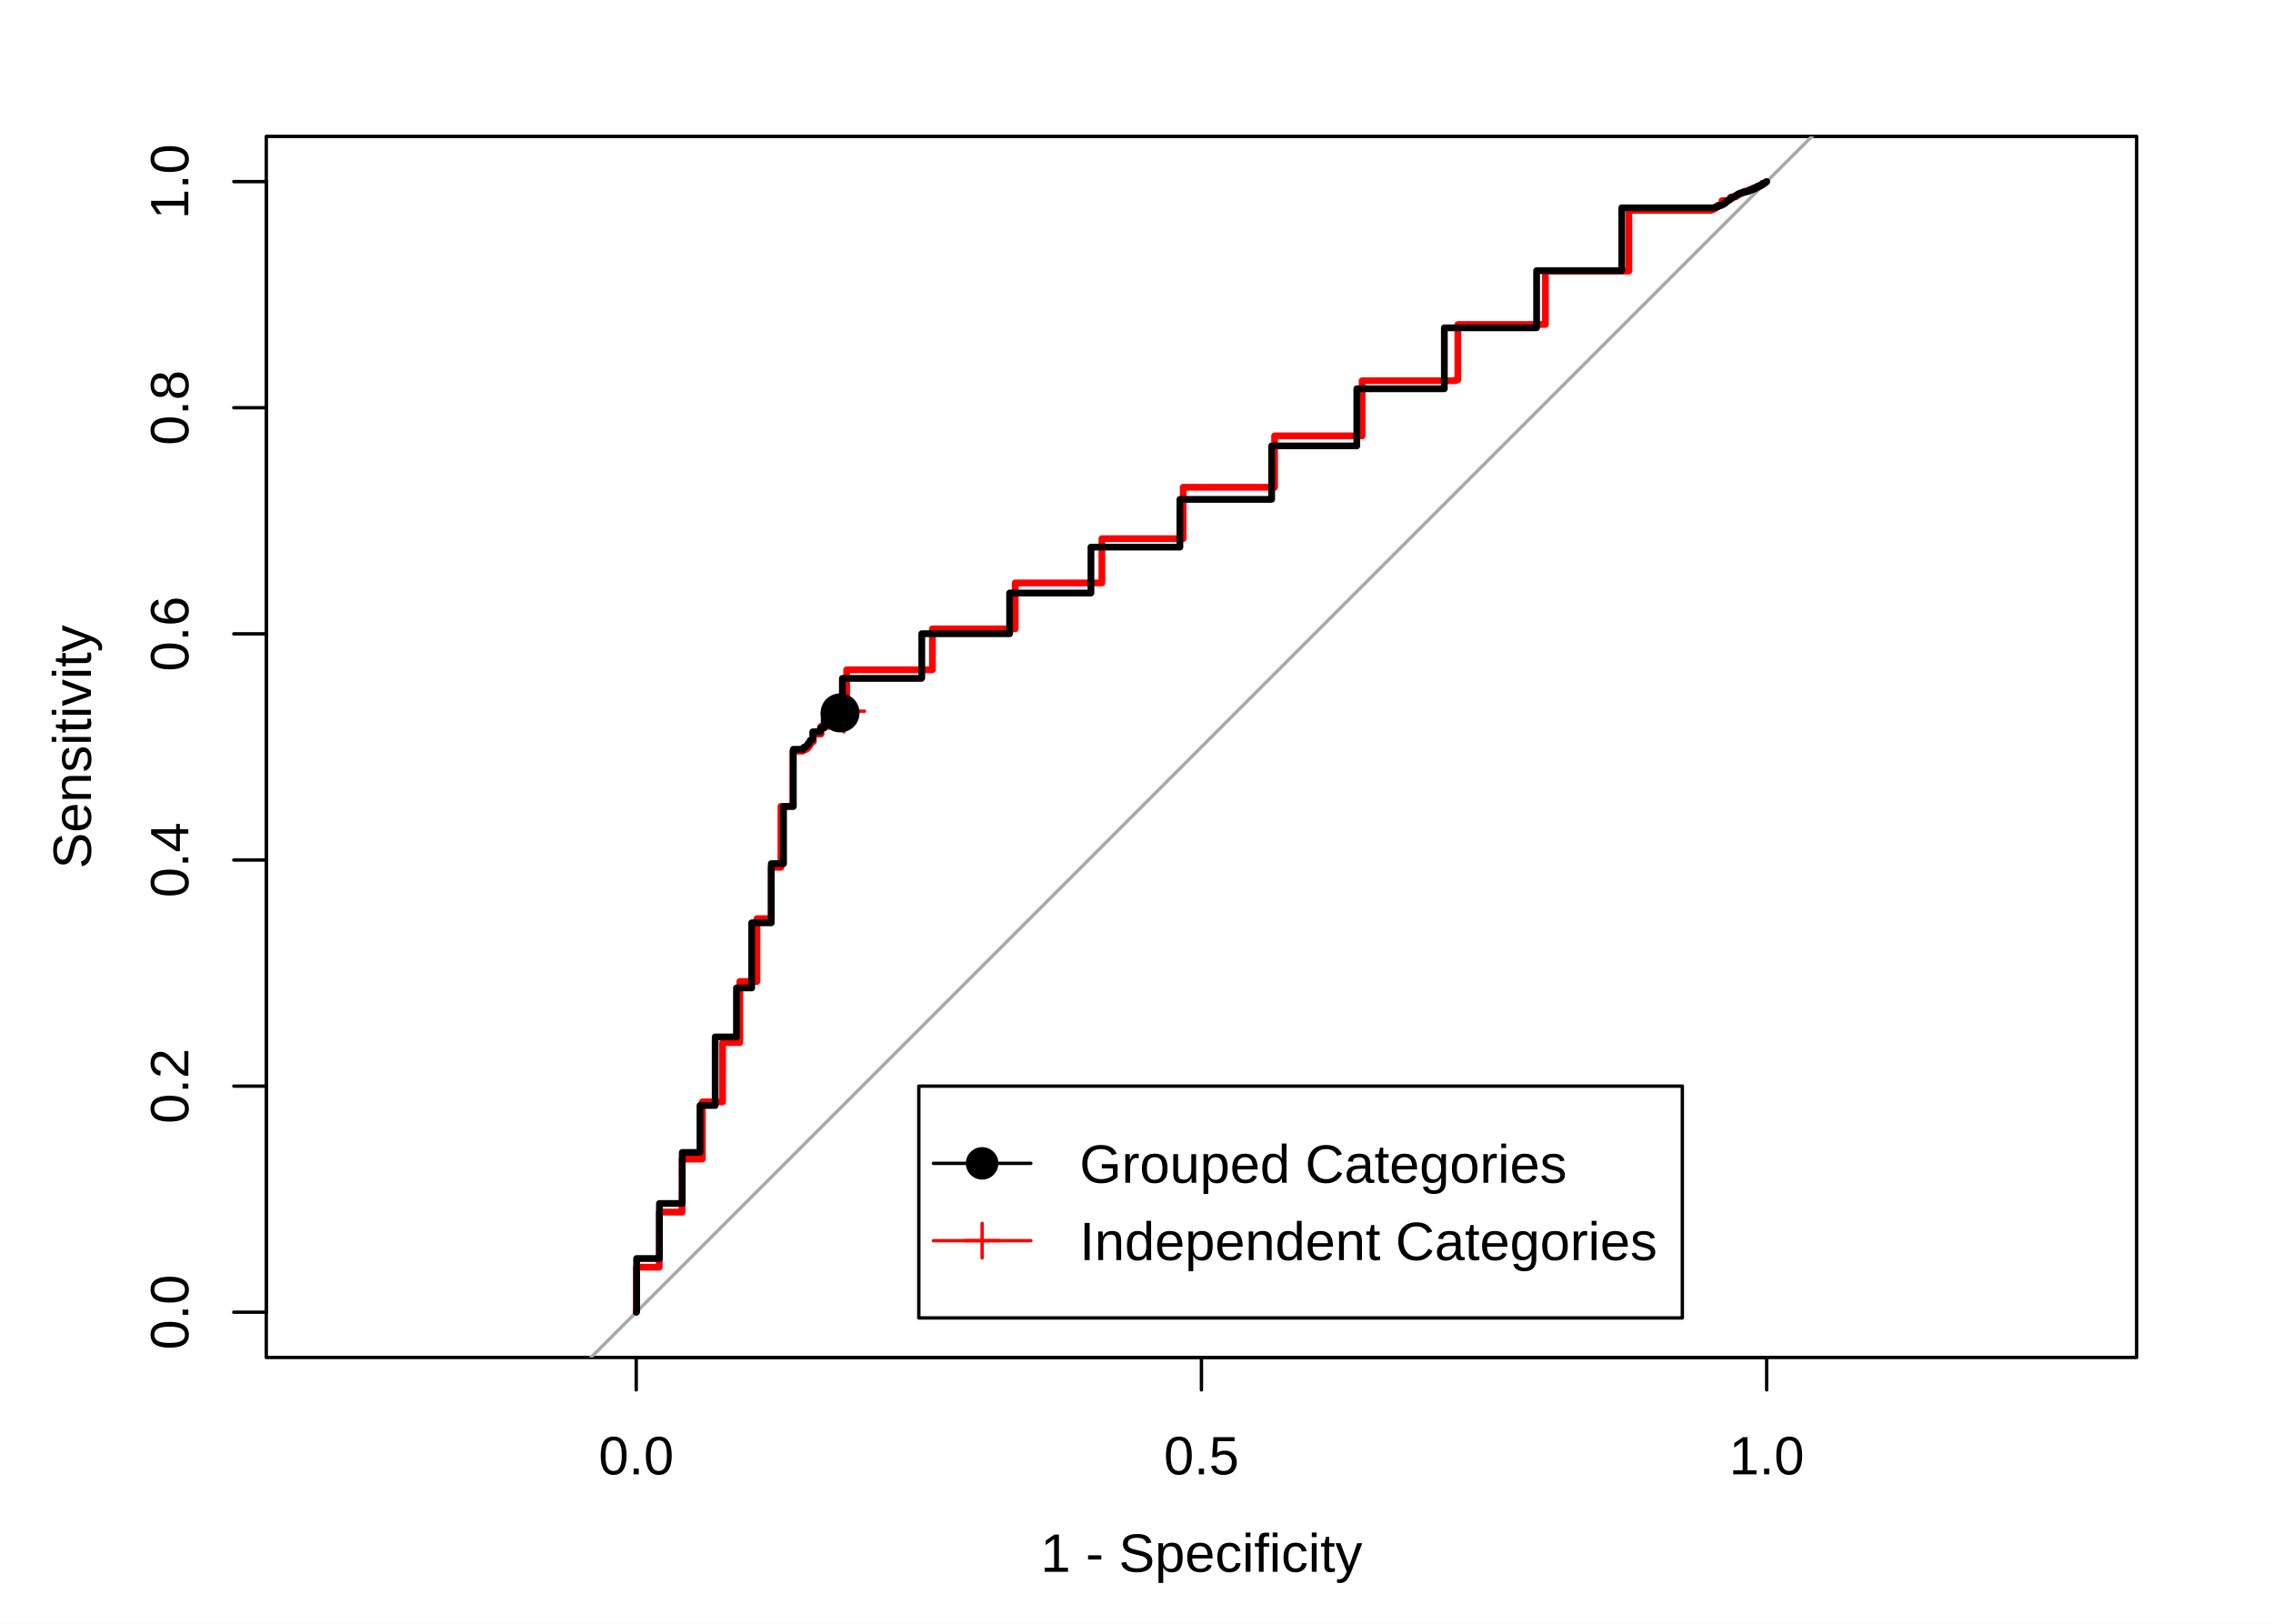
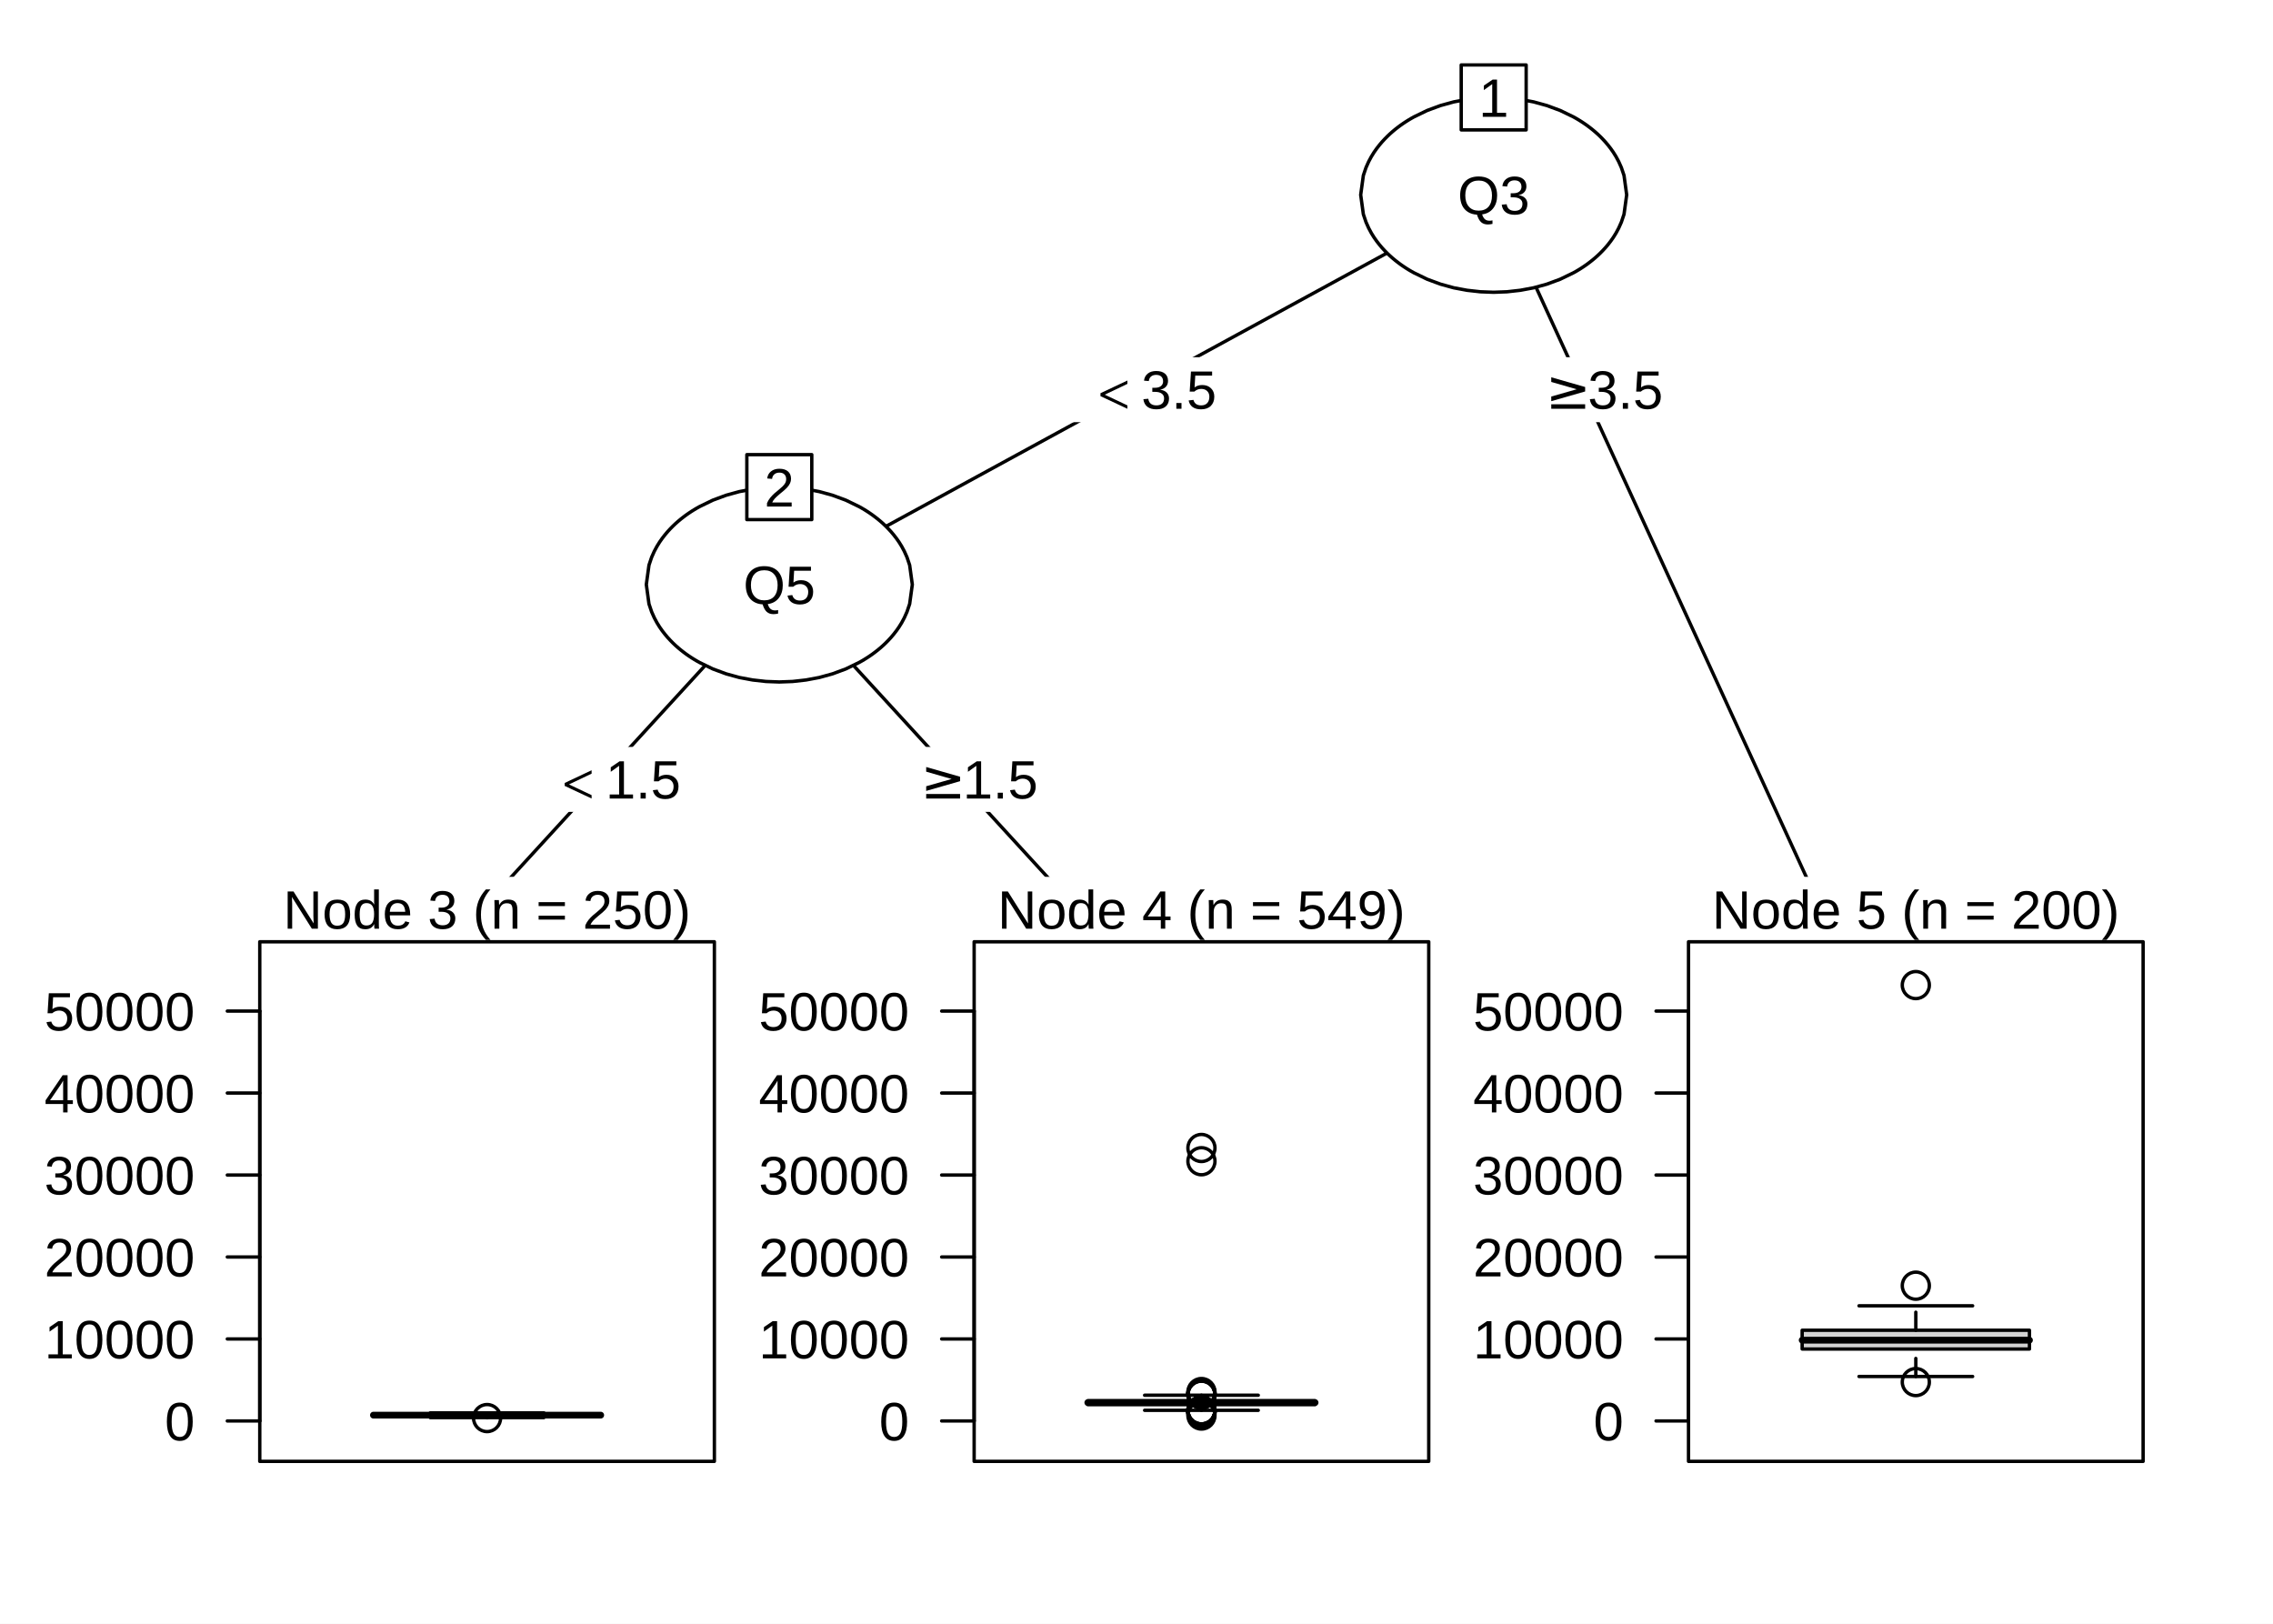
<svg xmlns="http://www.w3.org/2000/svg" viewBox="0 0 504.00 360.00">
  <defs>
    <style type="text/css">
    line, polyline, path, rect, circle {
      fill: none;
      stroke: #000000;
      stroke-linecap: round;
      stroke-linejoin: round;
      stroke-miterlimit: 10.00;
    }
  </style>
  </defs>
  <rect width="100%" height="100%" style="stroke: none; fill: #FFFFFF;" />
-   <text x="230.72" y="348.48" style="font-size: 12.00px; font-family: Arial;" textLength="71.36px" lengthAdjust="spacingAndGlyphs">1 - Specificity</text>
-   <text transform="translate(20.16,192.61) rotate(-90)" style="font-size: 12.00px; font-family: Arial;" textLength="54.02px" lengthAdjust="spacingAndGlyphs">Sensitivity</text>
-   <polyline points="59.04,300.96 473.76,300.96 473.76,30.24 59.04,30.24 59.04,300.96 " style="stroke-width: 0.75;" />
-   <line x1="391.73" y1="300.96" x2="141.07" y2="300.96" style="stroke-width: 0.75;" />
-   <line x1="391.73" y1="300.96" x2="391.73" y2="308.16" style="stroke-width: 0.75;" />
-   <line x1="266.40" y1="300.96" x2="266.40" y2="308.16" style="stroke-width: 0.75;" />
-   <line x1="141.07" y1="300.96" x2="141.07" y2="308.16" style="stroke-width: 0.75;" />
-   <text x="132.73" y="326.88" style="font-size: 12.00px; font-family: Arial;" textLength="16.68px" lengthAdjust="spacingAndGlyphs">0.0</text>
-   <text x="258.06" y="326.88" style="font-size: 12.00px; font-family: Arial;" textLength="16.68px" lengthAdjust="spacingAndGlyphs">0.5</text>
-   <text x="383.39" y="326.88" style="font-size: 12.00px; font-family: Arial;" textLength="16.68px" lengthAdjust="spacingAndGlyphs">1.0</text>
-   <line x1="59.04" y1="290.93" x2="59.04" y2="40.27" style="stroke-width: 0.75;" />
-   <line x1="59.04" y1="290.93" x2="51.84" y2="290.93" style="stroke-width: 0.75;" />
-   <line x1="59.04" y1="240.80" x2="51.84" y2="240.80" style="stroke-width: 0.75;" />
-   <line x1="59.04" y1="190.67" x2="51.84" y2="190.67" style="stroke-width: 0.75;" />
-   <line x1="59.04" y1="140.53" x2="51.84" y2="140.53" style="stroke-width: 0.75;" />
-   <line x1="59.04" y1="90.40" x2="51.84" y2="90.40" style="stroke-width: 0.75;" />
-   <line x1="59.04" y1="40.27" x2="51.84" y2="40.27" style="stroke-width: 0.75;" />
-   <text transform="translate(41.76,299.27) rotate(-90)" style="font-size: 12.00px; font-family: Arial;" textLength="16.68px" lengthAdjust="spacingAndGlyphs">0.0</text>
-   <text transform="translate(41.76,249.14) rotate(-90)" style="font-size: 12.00px; font-family: Arial;" textLength="16.68px" lengthAdjust="spacingAndGlyphs">0.2</text>
-   <text transform="translate(41.76,199.01) rotate(-90)" style="font-size: 12.00px; font-family: Arial;" textLength="16.68px" lengthAdjust="spacingAndGlyphs">0.4</text>
-   <text transform="translate(41.76,148.87) rotate(-90)" style="font-size: 12.00px; font-family: Arial;" textLength="16.68px" lengthAdjust="spacingAndGlyphs">0.6</text>
-   <text transform="translate(41.76,98.74) rotate(-90)" style="font-size: 12.00px; font-family: Arial;" textLength="16.68px" lengthAdjust="spacingAndGlyphs">0.8</text>
-   <text transform="translate(41.76,48.61) rotate(-90)" style="font-size: 12.00px; font-family: Arial;" textLength="16.68px" lengthAdjust="spacingAndGlyphs">1.0</text>
+   <polyline points="331.20,43.20 172.80,129.60 " style="stroke-width: 0.75;" />
+   <polyline points="331.20,43.20 410.40,216.00 " style="stroke-width: 0.75;" />
+   <polyline points="301.71,43.20 302.30,38.90 302.89,37.15 303.48,35.83 304.07,34.73 304.66,33.78 305.25,32.94 305.84,32.18 306.43,31.48 307.02,30.84 307.61,30.24 308.20,29.68 308.79,29.16 309.38,28.67 309.97,28.21 310.56,27.77 311.15,27.36 311.74,26.97 312.33,26.60 312.92,26.25 313.51,25.92 313.51,25.92 316.46,24.49 319.41,23.40 322.35,22.59 325.30,22.04 328.25,21.71 331.20,21.60 334.15,21.71 337.10,22.04 340.05,22.59 342.99,23.40 345.94,24.49 348.89,25.92 348.89,25.92 349.48,26.25 350.07,26.60 350.66,26.97 351.25,27.36 351.84,27.77 352.43,28.21 353.02,28.67 353.61,29.16 354.20,29.68 354.79,30.24 355.38,30.84 355.97,31.48 356.56,32.18 357.15,32.94 357.74,33.78 358.33,34.73 358.92,35.83 359.51,37.15 360.10,38.90 360.69,43.20 360.69,43.20 360.10,47.50 359.51,49.25 358.92,50.57 358.33,51.67 357.74,52.62 357.15,53.46 356.56,54.22 355.97,54.92 355.38,55.56 354.79,56.16 354.20,56.72 353.61,57.24 353.02,57.73 352.43,58.19 351.84,58.63 351.25,59.04 350.66,59.43 350.07,59.80 349.48,60.15 348.89,60.48 348.89,60.48 345.94,61.91 342.99,63.00 340.05,63.81 337.10,64.36 334.15,64.69 331.20,64.80 328.25,64.69 325.30,64.36 322.35,63.81 319.41,63.00 316.46,61.91 313.51,60.48 313.51,60.48 312.92,60.15 312.33,59.80 311.74,59.43 311.15,59.04 310.56,58.63 309.97,58.19 309.38,57.73 308.79,57.24 308.20,56.72 307.61,56.16 307.02,55.56 306.43,54.92 305.84,54.22 305.25,53.46 304.66,52.62 304.07,51.67 303.48,50.57 302.89,49.25 302.30,47.50 301.71,43.20 " style="stroke-width: 0.75; fill: #FFFFFF;" />
+   <text x="323.20" y="47.50" style="font-size: 12.00px; font-family: Arial;" textLength="16.01px" lengthAdjust="spacingAndGlyphs">Q3</text>
+   <rect x="324.00" y="14.40" width="14.40" height="14.40" style="stroke-width: 0.75; fill: #FFFFFF;" />
+   <text x="327.86" y="25.90" style="font-size: 12.00px; font-family: Arial;" textLength="6.67px" lengthAdjust="spacingAndGlyphs">1</text>
+   <rect x="234.25" y="79.20" width="35.49" height="14.40" style="stroke-width: 0.75; stroke: none; fill: #FFFFFF;" />
+   <text x="243.70" y="90.63" style="font-size: 12.00px; font-family: Symbol;" textLength="6.59px" lengthAdjust="spacingAndGlyphs">&lt;</text>
+   <text x="253.07" y="90.63" style="font-size: 12.00px; font-family: Arial;" textLength="16.68px" lengthAdjust="spacingAndGlyphs">3.5</text>
+   <rect x="333.25" y="79.20" width="35.49" height="14.40" style="stroke-width: 0.75; stroke: none; fill: #FFFFFF;" />
+   <text x="342.70" y="90.63" style="font-size: 12.00px; font-family: Symbol;" textLength="6.59px" lengthAdjust="spacingAndGlyphs">≥</text>
+   <text x="352.07" y="90.63" style="font-size: 12.00px; font-family: Arial;" textLength="16.68px" lengthAdjust="spacingAndGlyphs">3.5</text>
+   <polyline points="172.80,129.60 93.60,216.00 " style="stroke-width: 0.75;" />
+   <polyline points="172.80,129.60 252.00,216.00 " style="stroke-width: 0.75;" />
+   <polyline points="143.31,129.60 143.90,125.30 144.49,123.55 145.08,122.23 145.67,121.13 146.26,120.18 146.85,119.34 147.44,118.58 148.03,117.88 148.62,117.24 149.21,116.64 149.80,116.08 150.39,115.56 150.98,115.07 151.57,114.61 152.16,114.17 152.75,113.76 153.34,113.37 153.93,113.00 154.52,112.65 155.11,112.32 155.11,112.32 158.06,110.89 161.01,109.80 163.95,108.99 166.90,108.44 169.85,108.11 172.80,108.00 175.75,108.11 178.70,108.44 181.65,108.99 184.59,109.80 187.54,110.89 190.49,112.32 190.49,112.32 191.08,112.65 191.67,113.00 192.26,113.37 192.85,113.76 193.44,114.17 194.03,114.61 194.62,115.07 195.21,115.56 195.80,116.08 196.39,116.64 196.98,117.24 197.57,117.88 198.16,118.58 198.75,119.34 199.34,120.18 199.93,121.13 200.52,122.23 201.11,123.55 201.70,125.30 202.29,129.60 202.29,129.60 201.70,133.90 201.11,135.65 200.52,136.97 199.93,138.07 199.34,139.02 198.75,139.86 198.16,140.62 197.57,141.32 196.98,141.96 196.39,142.56 195.80,143.12 195.21,143.64 194.62,144.13 194.03,144.59 193.44,145.03 192.85,145.44 192.26,145.83 191.67,146.20 191.08,146.55 190.49,146.88 190.49,146.88 187.54,148.31 184.59,149.40 181.65,150.21 178.70,150.76 175.75,151.09 172.80,151.20 169.85,151.09 166.90,150.76 163.95,150.21 161.01,149.40 158.06,148.31 155.11,146.88 155.11,146.88 154.52,146.55 153.93,146.20 153.34,145.83 152.75,145.44 152.16,145.03 151.57,144.59 150.98,144.13 150.39,143.64 149.80,143.12 149.21,142.56 148.62,141.96 148.03,141.32 147.44,140.62 146.85,139.86 146.26,139.02 145.67,138.07 145.08,136.97 144.49,135.65 143.90,133.90 143.31,129.60 " style="stroke-width: 0.75; fill: #FFFFFF;" />
+   <text x="164.80" y="133.90" style="font-size: 12.00px; font-family: Arial;" textLength="16.01px" lengthAdjust="spacingAndGlyphs">Q5</text>
+   <rect x="165.60" y="100.80" width="14.40" height="14.40" style="stroke-width: 0.75; fill: #FFFFFF;" />
+   <text x="169.46" y="112.30" style="font-size: 12.00px; font-family: Arial;" textLength="6.67px" lengthAdjust="spacingAndGlyphs">2</text>
+   <rect x="115.45" y="165.60" width="35.49" height="14.40" style="stroke-width: 0.75; stroke: none; fill: #FFFFFF;" />
+   <text x="124.90" y="177.04" style="font-size: 12.00px; font-family: Symbol;" textLength="6.59px" lengthAdjust="spacingAndGlyphs">&lt;</text>
+   <text x="134.27" y="177.04" style="font-size: 12.00px; font-family: Arial;" textLength="16.68px" lengthAdjust="spacingAndGlyphs">1.5</text>
+   <rect x="194.65" y="165.60" width="35.49" height="14.40" style="stroke-width: 0.75; stroke: none; fill: #FFFFFF;" />
+   <text x="204.10" y="177.04" style="font-size: 12.00px; font-family: Symbol;" textLength="6.59px" lengthAdjust="spacingAndGlyphs">≥</text>
+   <text x="213.47" y="177.04" style="font-size: 12.00px; font-family: Arial;" textLength="16.68px" lengthAdjust="spacingAndGlyphs">1.5</text>
+   <rect x="14.40" y="194.40" width="158.40" height="129.60" style="stroke-width: 0.75; stroke: none; fill: #FFFFFF;" />
+   <text x="62.80" y="205.90" style="font-size: 12.00px; font-family: Arial;" textLength="90.39px" lengthAdjust="spacingAndGlyphs">Node 3 (n = 250)</text>
+   <polyline points="57.60,315.04 57.60,224.17 " style="stroke-width: 0.75;" />
+   <line x1="57.60" y1="315.04" x2="50.40" y2="315.04" style="stroke-width: 0.75;" />
+   <line x1="57.60" y1="296.86" x2="50.40" y2="296.86" style="stroke-width: 0.75;" />
+   <line x1="57.60" y1="278.69" x2="50.40" y2="278.69" style="stroke-width: 0.75;" />
+   <line x1="57.60" y1="260.52" x2="50.40" y2="260.52" style="stroke-width: 0.75;" />
+   <line x1="57.60" y1="242.34" x2="50.40" y2="242.34" style="stroke-width: 0.75;" />
+   <line x1="57.60" y1="224.17" x2="50.40" y2="224.17" style="stroke-width: 0.75;" />
+   <text x="36.53" y="319.34" style="font-size: 12.00px; font-family: Arial;" textLength="6.67px" lengthAdjust="spacingAndGlyphs">0</text>
+   <text x="9.83" y="301.16" style="font-size: 12.00px; font-family: Arial;" textLength="33.37px" lengthAdjust="spacingAndGlyphs">10000</text>
+   <text x="9.83" y="282.99" style="font-size: 12.00px; font-family: Arial;" textLength="33.37px" lengthAdjust="spacingAndGlyphs">20000</text>
+   <text x="9.83" y="264.81" style="font-size: 12.00px; font-family: Arial;" textLength="33.37px" lengthAdjust="spacingAndGlyphs">30000</text>
+   <text x="9.83" y="246.64" style="font-size: 12.00px; font-family: Arial;" textLength="33.37px" lengthAdjust="spacingAndGlyphs">40000</text>
+   <text x="9.83" y="228.46" style="font-size: 12.00px; font-family: Arial;" textLength="33.37px" lengthAdjust="spacingAndGlyphs">50000</text>
+   <rect x="57.60" y="208.80" width="100.80" height="115.20" style="stroke-width: 0.75;" />
  <defs>
-     <clipPath id="cpNTkuMDR8NDczLjc2fDMwMC45NnwzMC4yNA==">
-       <rect x="59.04" y="30.24" width="414.72" height="270.72" />
+     <clipPath id="cpNTcuNnwxNTguNHwzMjR8MjA4Ljg=">
+       <rect x="57.60" y="208.80" width="100.80" height="115.20" />
    </clipPath>
  </defs>
-   <line x1="72.00" y1="360.00" x2="432.00" y2="0.00" style="stroke-width: 0.75; stroke: #A9A9A9;" clip-path="url(#cpNTkuMDR8NDczLjc2fDMwMC45NnwzMC4yNA==)" />
-   <polyline points="391.73,40.27 391.71,40.27 391.71,40.28 391.68,40.28 391.68,40.30 391.62,40.30 391.62,40.31 391.60,40.31 391.60,40.31 391.60,40.31 391.60,40.33 391.58,40.33 391.58,40.43 391.47,40.43 391.47,40.43 391.47,40.43 391.47,40.45 391.38,40.45 391.38,40.55 391.32,40.55 391.32,40.63 390.83,40.63 390.83,40.96 390.76,40.96 390.76,41.04 390.27,41.04 390.27,41.31 390.25,41.31 390.25,41.31 390.20,41.31 390.20,41.31 389.71,41.31 389.71,41.52 389.37,41.52 389.37,41.67 388.74,41.67 388.74,41.91 388.25,41.91 388.25,42.09 388.19,42.09 388.19,42.15 387.67,42.15 387.67,42.33 387.57,42.33 387.57,42.39 386.90,42.39 386.90,42.53 386.90,42.53 386.90,42.56 386.86,42.56 386.86,42.56 386.43,42.56 386.43,42.76 386.30,42.76 386.30,42.80 386.21,42.80 386.21,42.86 385.85,42.86 385.85,43.03 385.85,43.03 385.85,43.07 385.83,43.07 385.83,43.09 385.74,43.09 385.74,43.09 385.72,43.09 385.72,43.09 385.68,43.09 385.68,43.10 385.53,43.10 385.53,43.18 385.38,43.18 385.38,43.30 385.12,43.30 385.12,43.45 384.90,43.45 384.90,43.63 384.73,43.63 384.73,43.69 383.75,43.69 383.75,44.14 383.60,44.14 383.60,44.23 383.43,44.23 383.43,44.37 383.27,44.37 383.27,44.41 383.15,44.41 383.15,44.43 382.95,44.43 382.95,44.49 381.82,44.49 381.82,45.24 381.79,45.24 381.79,45.27 381.60,45.27 381.60,45.39 381.45,45.39 381.45,45.44 381.30,45.44 381.30,45.53 380.85,45.53 380.85,45.83 380.81,45.83 380.81,45.95 380.29,45.95 380.29,46.28 380.01,46.28 380.01,46.41 379.82,46.41 379.82,46.50 379.54,46.50 379.54,46.60 379.48,46.60 379.48,46.62 379.42,46.62 379.42,46.63 379.39,46.63 379.39,46.65 361.18,46.65 361.18,60.08 361.03,60.08 361.03,60.11 342.67,60.11 342.67,71.94 323.26,71.94 323.26,84.19 323.03,84.19 323.03,84.19 322.77,84.19 322.77,84.41 302.03,84.41 302.03,96.63 282.62,96.63 282.62,108.03 282.59,108.03 282.59,108.03 262.35,108.03 262.35,119.43 244.33,119.43 244.33,129.24 225.11,129.24 225.11,139.42 225.02,139.42 225.02,139.43 206.75,139.43 206.75,148.48 206.73,148.48 206.73,148.50 187.73,148.50 187.73,157.12 187.70,157.12 187.70,157.15 187.68,157.15 187.68,157.17 187.36,157.17 187.36,157.40 187.32,157.40 187.32,157.41 187.28,157.41 187.28,157.47 187.23,157.47 187.23,157.52 187.19,157.52 187.19,157.56 187.13,157.56 187.13,157.59 187.12,157.59 187.12,157.65 187.12,157.65 187.12,157.67 187.06,157.67 187.06,157.67 187.04,157.67 187.04,157.70 187.02,157.70 187.02,157.70 184.55,157.70 184.55,160.23 183.72,160.23 183.72,161.06 182.04,161.06 182.04,162.75 180.35,162.75 180.35,164.41 180.30,164.41 180.30,164.42 180.15,164.42 180.15,164.48 180.09,164.48 180.09,164.50 180.07,164.50 180.07,164.50 180.07,164.50 180.07,164.51 179.92,164.51 179.92,164.54 179.92,164.54 179.92,164.57 179.88,164.57 179.88,164.63 179.87,164.63 179.87,164.65 179.83,164.65 179.83,164.68 179.81,164.68 179.81,164.68 179.77,164.68 179.77,164.86 179.73,164.86 179.73,164.88 179.66,164.88 179.66,165.12 179.64,165.12 179.64,165.12 179.53,165.12 179.53,165.30 179.34,165.30 179.34,165.60 179.17,165.60 179.17,165.83 178.85,165.83 178.85,166.10 178.82,166.10 178.82,166.13 178.67,166.13 178.67,166.16 178.44,166.16 178.44,166.29 178.29,166.29 178.29,166.35 178.25,166.35 178.25,166.37 178.22,166.37 178.22,166.40 178.10,166.40 178.10,166.43 178.09,166.43 178.09,166.46 177.97,166.46 177.97,166.52 177.95,166.52 177.95,166.52 177.95,166.52 177.95,166.54 175.78,166.54 175.78,178.78 173.16,178.78 173.16,192.30 170.99,192.30 170.99,203.67 167.84,203.67 167.84,217.60 164.04,217.60 164.04,231.16 160.23,231.16 160.23,244.28 160.23,244.28 160.23,244.30 155.74,244.30 155.74,256.97 151.24,256.97 151.24,268.73 146.18,268.73 146.18,280.95 141.12,280.95 141.12,290.90 141.09,290.90 141.09,290.93 141.07,290.93 141.07,290.93 " style="stroke-width: 1.50; stroke: #FF0000;" clip-path="url(#cpNTkuMDR8NDczLjc2fDMwMC45NnwzMC4yNA==)" />
-   <line x1="182.53" y1="157.67" x2="191.70" y2="157.67" style="stroke-width: 0.75; stroke: #FF0000;" clip-path="url(#cpNTkuMDR8NDczLjc2fDMwMC45NnwzMC4yNA==)" />
-   <line x1="187.12" y1="162.25" x2="187.12" y2="153.08" style="stroke-width: 0.75; stroke: #FF0000;" clip-path="url(#cpNTkuMDR8NDczLjc2fDMwMC45NnwzMC4yNA==)" />
-   <polyline points="391.73,40.27 391.70,40.27 391.70,40.30 391.68,40.30 391.68,40.33 391.66,40.33 391.66,40.34 391.62,40.34 391.62,40.36 391.58,40.36 391.58,40.37 391.56,40.37 391.56,40.42 391.49,40.42 391.49,40.42 391.49,40.42 391.49,40.45 391.43,40.45 391.43,40.45 391.43,40.45 391.43,40.46 391.40,40.46 391.40,40.48 391.40,40.48 391.40,40.49 391.36,40.49 391.36,40.51 391.36,40.51 391.36,40.52 391.28,40.52 391.28,40.64 391.23,40.64 391.23,40.72 390.78,40.72 390.78,40.99 390.33,40.99 390.33,41.26 389.73,41.26 389.73,41.56 389.17,41.56 389.17,41.88 389.07,41.88 389.07,41.90 388.55,41.90 388.55,42.11 387.95,42.11 387.95,42.32 387.86,42.32 387.86,42.39 387.41,42.39 387.41,42.51 386.81,42.51 386.81,42.66 386.32,42.66 386.32,42.76 386.30,42.76 386.30,42.76 386.24,42.76 386.24,42.82 385.72,42.82 385.72,42.88 385.70,42.88 385.70,42.91 385.64,42.91 385.64,42.94 385.61,42.94 385.61,42.97 385.51,42.97 385.51,43.01 385.42,43.01 385.42,43.03 385.40,43.03 385.40,43.04 385.34,43.04 385.34,43.07 385.27,43.07 385.27,43.19 385.20,43.19 385.20,43.25 385.05,43.25 385.05,43.34 384.88,43.34 384.88,43.42 384.84,43.42 384.84,43.45 384.65,43.45 384.65,43.54 384.60,43.54 384.60,43.57 384.45,43.57 384.45,43.65 384.31,43.65 384.31,43.71 384.24,43.71 384.24,43.80 383.96,43.80 383.96,44.02 383.92,44.02 383.92,44.04 383.86,44.04 383.86,44.05 383.81,44.05 383.81,44.10 383.53,44.10 383.53,44.32 383.28,44.32 383.28,44.49 383.02,44.49 383.02,44.66 382.95,44.66 382.95,44.69 382.72,44.69 382.72,44.82 382.70,44.82 382.70,44.85 382.67,44.85 382.67,44.99 382.37,44.99 382.37,45.14 382.35,45.14 382.35,45.21 382.23,45.21 382.23,45.27 382.07,45.27 382.07,45.36 381.80,45.36 381.80,45.49 381.62,45.49 381.62,45.58 381.09,45.58 381.09,45.76 381.07,45.76 381.07,45.76 380.81,45.76 380.81,45.83 380.70,45.83 380.70,45.86 380.62,45.86 380.62,45.86 380.44,45.86 380.44,45.92 380.40,45.92 380.40,46.00 380.06,46.00 380.06,46.07 359.60,46.07 359.60,60.01 340.72,60.01 340.72,72.68 320.26,72.68 320.26,86.19 300.85,86.19 300.85,98.86 281.97,98.86 281.97,110.69 281.86,110.69 281.86,110.72 261.62,110.72 261.62,121.30 241.90,121.30 241.90,131.48 223.87,131.48 223.87,140.50 204.39,140.50 204.39,150.31 204.33,150.31 204.33,150.37 204.31,150.37 204.31,150.41 186.78,150.41 186.78,157.86 186.72,157.86 186.72,157.86 186.70,157.86 186.70,157.89 186.57,157.89 186.57,157.92 186.55,157.92 186.55,157.92 186.50,157.92 186.50,157.92 186.46,157.92 186.46,157.94 186.44,157.94 186.44,157.95 186.39,157.95 186.39,157.97 186.35,157.97 186.35,158.00 186.31,158.00 186.31,158.00 186.27,158.00 186.27,158.06 186.25,158.06 186.25,158.06 186.22,158.06 186.22,158.07 186.05,158.07 186.05,158.09 182.75,158.09 182.75,161.41 181.91,161.41 181.91,162.25 180.22,162.25 180.22,163.91 180.20,163.91 180.20,163.93 180.18,163.93 180.18,163.93 180.18,163.93 180.18,163.97 180.11,163.97 180.11,163.99 180.07,163.99 180.07,164.03 180.00,164.03 180.00,164.03 179.81,164.03 179.81,164.12 179.70,164.12 179.70,164.15 179.68,164.15 179.68,164.15 179.64,164.15 179.64,164.39 179.58,164.39 179.58,164.48 179.57,164.48 179.57,164.53 179.51,164.53 179.51,164.53 179.47,164.53 179.47,164.68 179.45,164.68 179.45,164.70 179.38,164.70 179.38,164.85 179.27,164.85 179.27,164.89 179.15,164.89 179.15,165.07 179.04,165.07 179.04,165.25 178.99,165.25 178.99,165.31 178.93,165.31 178.93,165.34 178.85,165.34 178.85,165.43 178.82,165.43 178.82,165.46 178.78,165.46 178.78,165.49 178.63,165.49 178.63,165.63 178.59,165.63 178.59,165.63 178.48,165.63 178.48,165.69 178.20,165.69 178.20,165.83 178.16,165.83 178.16,165.92 178.16,165.92 178.16,165.95 178.16,165.95 178.16,165.96 178.16,165.96 178.16,165.98 178.16,165.98 178.16,166.01 178.14,166.01 178.14,166.02 178.14,166.02 178.14,166.04 178.12,166.04 178.12,166.07 178.09,166.07 178.09,166.08 178.05,166.08 178.05,166.13 178.01,166.13 178.01,166.13 175.91,166.13 175.91,178.80 173.74,178.80 173.74,191.48 171.02,191.48 171.02,204.60 166.68,204.60 166.68,219.04 163.30,219.04 163.30,229.90 158.58,229.90 158.58,245.10 155.21,245.10 155.21,255.51 151.28,255.51 151.28,266.82 146.22,266.82 146.22,279.03 141.16,279.03 141.16,290.80 141.12,290.80 141.12,290.89 141.10,290.89 141.10,290.92 141.07,290.92 141.07,290.93 " style="stroke-width: 1.50;" clip-path="url(#cpNTkuMDR8NDczLjc2fDMwMC45NnwzMC4yNA==)" />
-   <circle cx="186.27" cy="158.06" r="3.24pt" style="stroke-width: 0.75; stroke: none; fill: #000000;" clip-path="url(#cpNTkuMDR8NDczLjc2fDMwMC45NnwzMC4yNA==)" />
-   <rect x="203.73" y="240.80" width="169.30" height="51.40" style="stroke-width: 0.75;" clip-path="url(#cpNTkuMDR8NDczLjc2fDMwMC45NnwzMC4yNA==)" />
-   <line x1="206.97" y1="257.93" x2="228.57" y2="257.93" style="stroke-width: 0.75;" clip-path="url(#cpNTkuMDR8NDczLjc2fDMwMC45NnwzMC4yNA==)" />
-   <line x1="206.97" y1="275.07" x2="228.57" y2="275.07" style="stroke-width: 0.75; stroke: #FF0000;" clip-path="url(#cpNTkuMDR8NDczLjc2fDMwMC45NnwzMC4yNA==)" />
-   <circle cx="217.77" cy="257.93" r="2.70pt" style="stroke-width: 0.75; stroke: none; fill: #000000;" clip-path="url(#cpNTkuMDR8NDczLjc2fDMwMC45NnwzMC4yNA==)" />
-   <line x1="213.95" y1="275.07" x2="221.59" y2="275.07" style="stroke-width: 0.75; stroke: #FF0000;" clip-path="url(#cpNTkuMDR8NDczLjc2fDMwMC45NnwzMC4yNA==)" />
-   <line x1="217.77" y1="278.89" x2="217.77" y2="271.25" style="stroke-width: 0.75; stroke: #FF0000;" clip-path="url(#cpNTkuMDR8NDczLjc2fDMwMC45NnwzMC4yNA==)" />
-   <g clip-path="url(#cpNTkuMDR8NDczLjc2fDMwMC45NnwzMC4yNA==)">
-     <text x="239.37" y="262.23" style="font-size: 12.00px; font-family: Arial;" textLength="108.06px" lengthAdjust="spacingAndGlyphs">Grouped Categories</text>
+   <polyline points="95.40,314.30 120.60,314.30 " style="stroke-width: 0.75;" clip-path="url(#cpNTcuNnwxNTguNHwzMjR8MjA4Ljg=)" />
+   <polyline points="108.00,314.30 108.00,313.89 " style="stroke-width: 0.75; stroke-dasharray: 4.00,4.00;" clip-path="url(#cpNTcuNnwxNTguNHwzMjR8MjA4Ljg=)" />
+   <rect x="82.80" y="313.61" width="50.40" height="0.28" style="stroke-width: 0.75; fill: #D3D3D3;" clip-path="url(#cpNTcuNnwxNTguNHwzMjR8MjA4Ljg=)" />
+   <polyline points="82.80,313.75 133.20,313.75 " style="stroke-width: 1.50;" clip-path="url(#cpNTcuNnwxNTguNHwzMjR8MjA4Ljg=)" />
+   <polyline points="108.00,313.61 108.00,313.25 " style="stroke-width: 0.75; stroke-dasharray: 4.00,4.00;" clip-path="url(#cpNTcuNnwxNTguNHwzMjR8MjA4Ljg=)" />
+   <polyline points="95.40,313.25 120.60,313.25 " style="stroke-width: 0.75;" clip-path="url(#cpNTcuNnwxNTguNHwzMjR8MjA4Ljg=)" />
+   <circle cx="108.00" cy="314.40" r="2.25pt" style="stroke-width: 0.75;" clip-path="url(#cpNTcuNnwxNTguNHwzMjR8MjA4Ljg=)" />
+   <defs>
+     <clipPath id="cpMHw1MDR8MzYwfDA=">
+       <rect x="0.00" y="0.00" width="504.00" height="360.00" />
+     </clipPath>
+   </defs>
+   <rect x="172.80" y="194.40" width="158.40" height="129.60" style="stroke-width: 0.75; stroke: none; fill: #FFFFFF;" clip-path="url(#cpMHw1MDR8MzYwfDA=)" />
+   <g clip-path="url(#cpMHw1MDR8MzYwfDA=)">
+     <text x="221.20" y="205.90" style="font-size: 12.00px; font-family: Arial;" textLength="90.39px" lengthAdjust="spacingAndGlyphs">Node 4 (n = 549)</text>
  </g>
-   <g clip-path="url(#cpNTkuMDR8NDczLjc2fDMwMC45NnwzMC4yNA==)">
-     <text x="239.37" y="279.37" style="font-size: 12.00px; font-family: Arial;" textLength="128.10px" lengthAdjust="spacingAndGlyphs">Independent Categories</text>
+   <polyline points="216.00,315.04 216.00,224.17 " style="stroke-width: 0.75;" clip-path="url(#cpMHw1MDR8MzYwfDA=)" />
+   <line x1="216.00" y1="315.04" x2="208.80" y2="315.04" style="stroke-width: 0.75;" clip-path="url(#cpMHw1MDR8MzYwfDA=)" />
+   <line x1="216.00" y1="296.86" x2="208.80" y2="296.86" style="stroke-width: 0.75;" clip-path="url(#cpMHw1MDR8MzYwfDA=)" />
+   <line x1="216.00" y1="278.69" x2="208.80" y2="278.69" style="stroke-width: 0.75;" clip-path="url(#cpMHw1MDR8MzYwfDA=)" />
+   <line x1="216.00" y1="260.52" x2="208.80" y2="260.52" style="stroke-width: 0.75;" clip-path="url(#cpMHw1MDR8MzYwfDA=)" />
+   <line x1="216.00" y1="242.34" x2="208.80" y2="242.34" style="stroke-width: 0.75;" clip-path="url(#cpMHw1MDR8MzYwfDA=)" />
+   <line x1="216.00" y1="224.17" x2="208.80" y2="224.17" style="stroke-width: 0.75;" clip-path="url(#cpMHw1MDR8MzYwfDA=)" />
+   <g clip-path="url(#cpMHw1MDR8MzYwfDA=)">
+     <text x="194.93" y="319.34" style="font-size: 12.00px; font-family: Arial;" textLength="6.67px" lengthAdjust="spacingAndGlyphs">0</text>
  </g>
+   <g clip-path="url(#cpMHw1MDR8MzYwfDA=)">
+     <text x="168.23" y="301.16" style="font-size: 12.00px; font-family: Arial;" textLength="33.37px" lengthAdjust="spacingAndGlyphs">10000</text>
+   </g>
+   <g clip-path="url(#cpMHw1MDR8MzYwfDA=)">
+     <text x="168.23" y="282.99" style="font-size: 12.00px; font-family: Arial;" textLength="33.37px" lengthAdjust="spacingAndGlyphs">20000</text>
+   </g>
+   <g clip-path="url(#cpMHw1MDR8MzYwfDA=)">
+     <text x="168.23" y="264.81" style="font-size: 12.00px; font-family: Arial;" textLength="33.37px" lengthAdjust="spacingAndGlyphs">30000</text>
+   </g>
+   <g clip-path="url(#cpMHw1MDR8MzYwfDA=)">
+     <text x="168.23" y="246.64" style="font-size: 12.00px; font-family: Arial;" textLength="33.37px" lengthAdjust="spacingAndGlyphs">40000</text>
+   </g>
+   <g clip-path="url(#cpMHw1MDR8MzYwfDA=)">
+     <text x="168.23" y="228.46" style="font-size: 12.00px; font-family: Arial;" textLength="33.37px" lengthAdjust="spacingAndGlyphs">50000</text>
+   </g>
+   <rect x="216.00" y="208.80" width="100.80" height="115.20" style="stroke-width: 0.75;" clip-path="url(#cpMHw1MDR8MzYwfDA=)" />
+   <defs>
+     <clipPath id="cpMjE2fDMxNi44fDMyNHwyMDguOA==">
+       <rect x="216.00" y="208.80" width="100.80" height="115.20" />
+     </clipPath>
+   </defs>
+   <polyline points="253.80,312.68 279.00,312.68 " style="stroke-width: 0.75;" clip-path="url(#cpMjE2fDMxNi44fDMyNHwyMDguOA==)" />
+   <polyline points="266.40,312.68 266.40,311.41 " style="stroke-width: 0.75; stroke-dasharray: 4.00,4.00;" clip-path="url(#cpMjE2fDMxNi44fDMyNHwyMDguOA==)" />
+   <rect x="241.20" y="310.56" width="50.40" height="0.85" style="stroke-width: 0.75; fill: #D3D3D3;" clip-path="url(#cpMjE2fDMxNi44fDMyNHwyMDguOA==)" />
+   <polyline points="241.20,310.97 291.60,310.97 " style="stroke-width: 1.50;" clip-path="url(#cpMjE2fDMxNi44fDMyNHwyMDguOA==)" />
+   <polyline points="266.40,310.56 266.40,309.34 " style="stroke-width: 0.75; stroke-dasharray: 4.00,4.00;" clip-path="url(#cpMjE2fDMxNi44fDMyNHwyMDguOA==)" />
+   <polyline points="253.80,309.34 279.00,309.34 " style="stroke-width: 0.75;" clip-path="url(#cpMjE2fDMxNi44fDMyNHwyMDguOA==)" />
+   <circle cx="266.40" cy="312.79" r="2.25pt" style="stroke-width: 0.75;" clip-path="url(#cpMjE2fDMxNi44fDMyNHwyMDguOA==)" />
+   <circle cx="266.40" cy="313.06" r="2.25pt" style="stroke-width: 0.75;" clip-path="url(#cpMjE2fDMxNi44fDMyNHwyMDguOA==)" />
+   <circle cx="266.40" cy="312.88" r="2.25pt" style="stroke-width: 0.75;" clip-path="url(#cpMjE2fDMxNi44fDMyNHwyMDguOA==)" />
+   <circle cx="266.40" cy="309.10" r="2.25pt" style="stroke-width: 0.75;" clip-path="url(#cpMjE2fDMxNi44fDMyNHwyMDguOA==)" />
+   <circle cx="266.40" cy="312.68" r="2.25pt" style="stroke-width: 0.75;" clip-path="url(#cpMjE2fDMxNi44fDMyNHwyMDguOA==)" />
+   <circle cx="266.40" cy="309.16" r="2.25pt" style="stroke-width: 0.75;" clip-path="url(#cpMjE2fDMxNi44fDMyNHwyMDguOA==)" />
+   <circle cx="266.40" cy="312.77" r="2.25pt" style="stroke-width: 0.75;" clip-path="url(#cpMjE2fDMxNi44fDMyNHwyMDguOA==)" />
+   <circle cx="266.40" cy="309.10" r="2.25pt" style="stroke-width: 0.75;" clip-path="url(#cpMjE2fDMxNi44fDMyNHwyMDguOA==)" />
+   <circle cx="266.40" cy="312.81" r="2.25pt" style="stroke-width: 0.75;" clip-path="url(#cpMjE2fDMxNi44fDMyNHwyMDguOA==)" />
+   <circle cx="266.40" cy="309.23" r="2.25pt" style="stroke-width: 0.75;" clip-path="url(#cpMjE2fDMxNi44fDMyNHwyMDguOA==)" />
+   <circle cx="266.40" cy="313.32" r="2.25pt" style="stroke-width: 0.75;" clip-path="url(#cpMjE2fDMxNi44fDMyNHwyMDguOA==)" />
+   <circle cx="266.40" cy="312.90" r="2.25pt" style="stroke-width: 0.75;" clip-path="url(#cpMjE2fDMxNi44fDMyNHwyMDguOA==)" />
+   <circle cx="266.40" cy="257.46" r="2.25pt" style="stroke-width: 0.75;" clip-path="url(#cpMjE2fDMxNi44fDMyNHwyMDguOA==)" />
+   <circle cx="266.40" cy="312.73" r="2.25pt" style="stroke-width: 0.75;" clip-path="url(#cpMjE2fDMxNi44fDMyNHwyMDguOA==)" />
+   <circle cx="266.40" cy="308.63" r="2.25pt" style="stroke-width: 0.75;" clip-path="url(#cpMjE2fDMxNi44fDMyNHwyMDguOA==)" />
+   <circle cx="266.40" cy="312.70" r="2.25pt" style="stroke-width: 0.75;" clip-path="url(#cpMjE2fDMxNi44fDMyNHwyMDguOA==)" />
+   <circle cx="266.40" cy="254.52" r="2.25pt" style="stroke-width: 0.75;" clip-path="url(#cpMjE2fDMxNi44fDMyNHwyMDguOA==)" />
+   <circle cx="266.40" cy="313.84" r="2.25pt" style="stroke-width: 0.75;" clip-path="url(#cpMjE2fDMxNi44fDMyNHwyMDguOA==)" />
+   <circle cx="266.40" cy="309.16" r="2.25pt" style="stroke-width: 0.75;" clip-path="url(#cpMjE2fDMxNi44fDMyNHwyMDguOA==)" />
+   <circle cx="266.40" cy="308.84" r="2.25pt" style="stroke-width: 0.75;" clip-path="url(#cpMjE2fDMxNi44fDMyNHwyMDguOA==)" />
+   <circle cx="266.40" cy="312.85" r="2.25pt" style="stroke-width: 0.75;" clip-path="url(#cpMjE2fDMxNi44fDMyNHwyMDguOA==)" />
+   <defs>
+     <clipPath id="cpMHw1MDR8MzYwfDA=">
+       <rect x="0.00" y="0.00" width="504.00" height="360.00" />
+     </clipPath>
+   </defs>
+   <rect x="331.20" y="194.40" width="158.40" height="129.60" style="stroke-width: 0.75; stroke: none; fill: #FFFFFF;" clip-path="url(#cpMHw1MDR8MzYwfDA=)" />
+   <g clip-path="url(#cpMHw1MDR8MzYwfDA=)">
+     <text x="379.60" y="205.90" style="font-size: 12.00px; font-family: Arial;" textLength="90.39px" lengthAdjust="spacingAndGlyphs">Node 5 (n = 200)</text>
+   </g>
+   <polyline points="374.40,315.04 374.40,224.17 " style="stroke-width: 0.75;" clip-path="url(#cpMHw1MDR8MzYwfDA=)" />
+   <line x1="374.40" y1="315.04" x2="367.20" y2="315.04" style="stroke-width: 0.75;" clip-path="url(#cpMHw1MDR8MzYwfDA=)" />
+   <line x1="374.40" y1="296.86" x2="367.20" y2="296.86" style="stroke-width: 0.75;" clip-path="url(#cpMHw1MDR8MzYwfDA=)" />
+   <line x1="374.40" y1="278.69" x2="367.20" y2="278.69" style="stroke-width: 0.75;" clip-path="url(#cpMHw1MDR8MzYwfDA=)" />
+   <line x1="374.40" y1="260.52" x2="367.20" y2="260.52" style="stroke-width: 0.75;" clip-path="url(#cpMHw1MDR8MzYwfDA=)" />
+   <line x1="374.40" y1="242.34" x2="367.20" y2="242.34" style="stroke-width: 0.75;" clip-path="url(#cpMHw1MDR8MzYwfDA=)" />
+   <line x1="374.40" y1="224.17" x2="367.20" y2="224.17" style="stroke-width: 0.75;" clip-path="url(#cpMHw1MDR8MzYwfDA=)" />
+   <g clip-path="url(#cpMHw1MDR8MzYwfDA=)">
+     <text x="353.33" y="319.34" style="font-size: 12.00px; font-family: Arial;" textLength="6.67px" lengthAdjust="spacingAndGlyphs">0</text>
+   </g>
+   <g clip-path="url(#cpMHw1MDR8MzYwfDA=)">
+     <text x="326.63" y="301.16" style="font-size: 12.00px; font-family: Arial;" textLength="33.37px" lengthAdjust="spacingAndGlyphs">10000</text>
+   </g>
+   <g clip-path="url(#cpMHw1MDR8MzYwfDA=)">
+     <text x="326.63" y="282.99" style="font-size: 12.00px; font-family: Arial;" textLength="33.37px" lengthAdjust="spacingAndGlyphs">20000</text>
+   </g>
+   <g clip-path="url(#cpMHw1MDR8MzYwfDA=)">
+     <text x="326.63" y="264.81" style="font-size: 12.00px; font-family: Arial;" textLength="33.37px" lengthAdjust="spacingAndGlyphs">30000</text>
+   </g>
+   <g clip-path="url(#cpMHw1MDR8MzYwfDA=)">
+     <text x="326.63" y="246.64" style="font-size: 12.00px; font-family: Arial;" textLength="33.37px" lengthAdjust="spacingAndGlyphs">40000</text>
+   </g>
+   <g clip-path="url(#cpMHw1MDR8MzYwfDA=)">
+     <text x="326.63" y="228.46" style="font-size: 12.00px; font-family: Arial;" textLength="33.37px" lengthAdjust="spacingAndGlyphs">50000</text>
+   </g>
+   <rect x="374.40" y="208.80" width="100.80" height="115.20" style="stroke-width: 0.75;" clip-path="url(#cpMHw1MDR8MzYwfDA=)" />
+   <defs>
+     <clipPath id="cpMzc0LjR8NDc1LjJ8MzI0fDIwOC44">
+       <rect x="374.40" y="208.80" width="100.80" height="115.20" />
+     </clipPath>
+   </defs>
+   <polyline points="412.20,305.18 437.40,305.18 " style="stroke-width: 0.75;" clip-path="url(#cpMzc0LjR8NDc1LjJ8MzI0fDIwOC44)" />
+   <polyline points="424.80,305.18 424.80,299.09 " style="stroke-width: 0.75; stroke-dasharray: 4.00,4.00;" clip-path="url(#cpMzc0LjR8NDc1LjJ8MzI0fDIwOC44)" />
+   <rect x="399.60" y="294.93" width="50.40" height="4.16" style="stroke-width: 0.75; fill: #D3D3D3;" clip-path="url(#cpMzc0LjR8NDc1LjJ8MzI0fDIwOC44)" />
+   <polyline points="399.60,297.13 450.00,297.13 " style="stroke-width: 1.50;" clip-path="url(#cpMzc0LjR8NDc1LjJ8MzI0fDIwOC44)" />
+   <polyline points="424.80,294.93 424.80,289.51 " style="stroke-width: 0.75; stroke-dasharray: 4.00,4.00;" clip-path="url(#cpMzc0LjR8NDc1LjJ8MzI0fDIwOC44)" />
+   <polyline points="412.20,289.51 437.40,289.51 " style="stroke-width: 0.75;" clip-path="url(#cpMzc0LjR8NDc1LjJ8MzI0fDIwOC44)" />
+   <circle cx="424.80" cy="285.05" r="2.25pt" style="stroke-width: 0.75;" clip-path="url(#cpMzc0LjR8NDc1LjJ8MzI0fDIwOC44)" />
+   <circle cx="424.80" cy="218.40" r="2.25pt" style="stroke-width: 0.75;" clip-path="url(#cpMzc0LjR8NDc1LjJ8MzI0fDIwOC44)" />
+   <circle cx="424.80" cy="306.42" r="2.25pt" style="stroke-width: 0.75;" clip-path="url(#cpMzc0LjR8NDc1LjJ8MzI0fDIwOC44)" />
+   <defs>
+     <clipPath id="cpMHw1MDR8MzYwfDA=">
+       <rect x="0.00" y="0.00" width="504.00" height="360.00" />
+     </clipPath>
+   </defs>
</svg>
